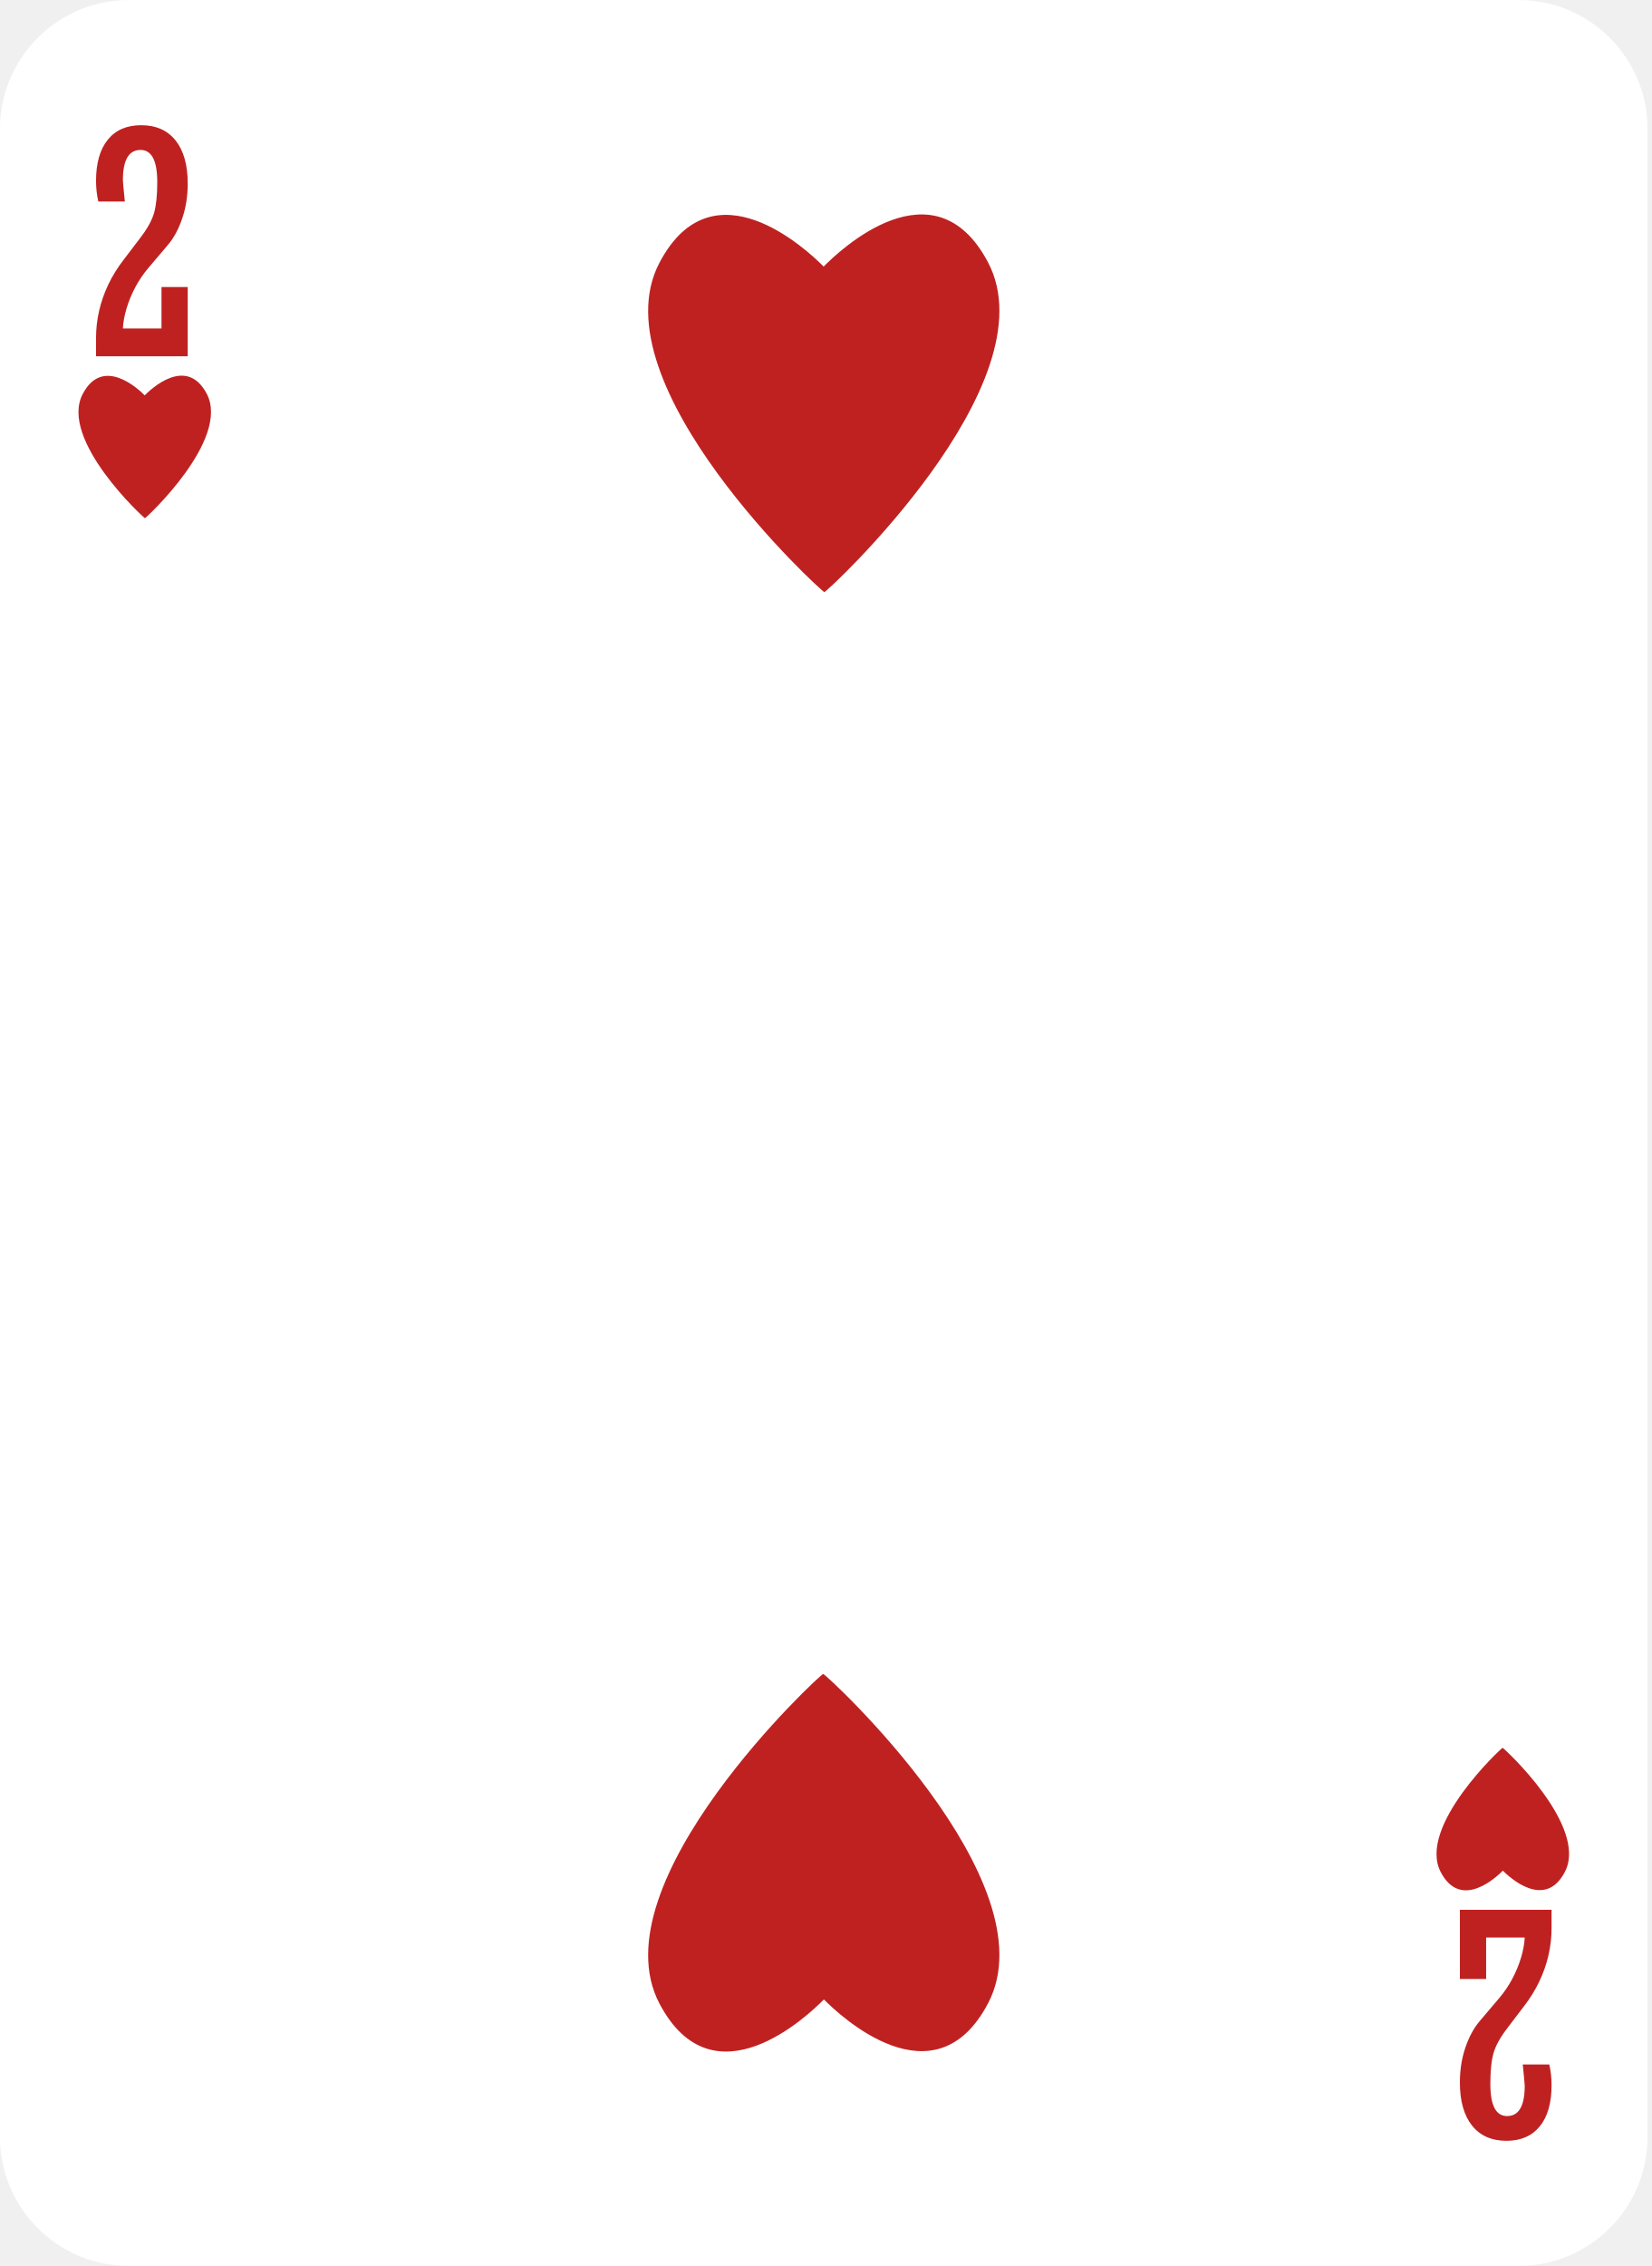
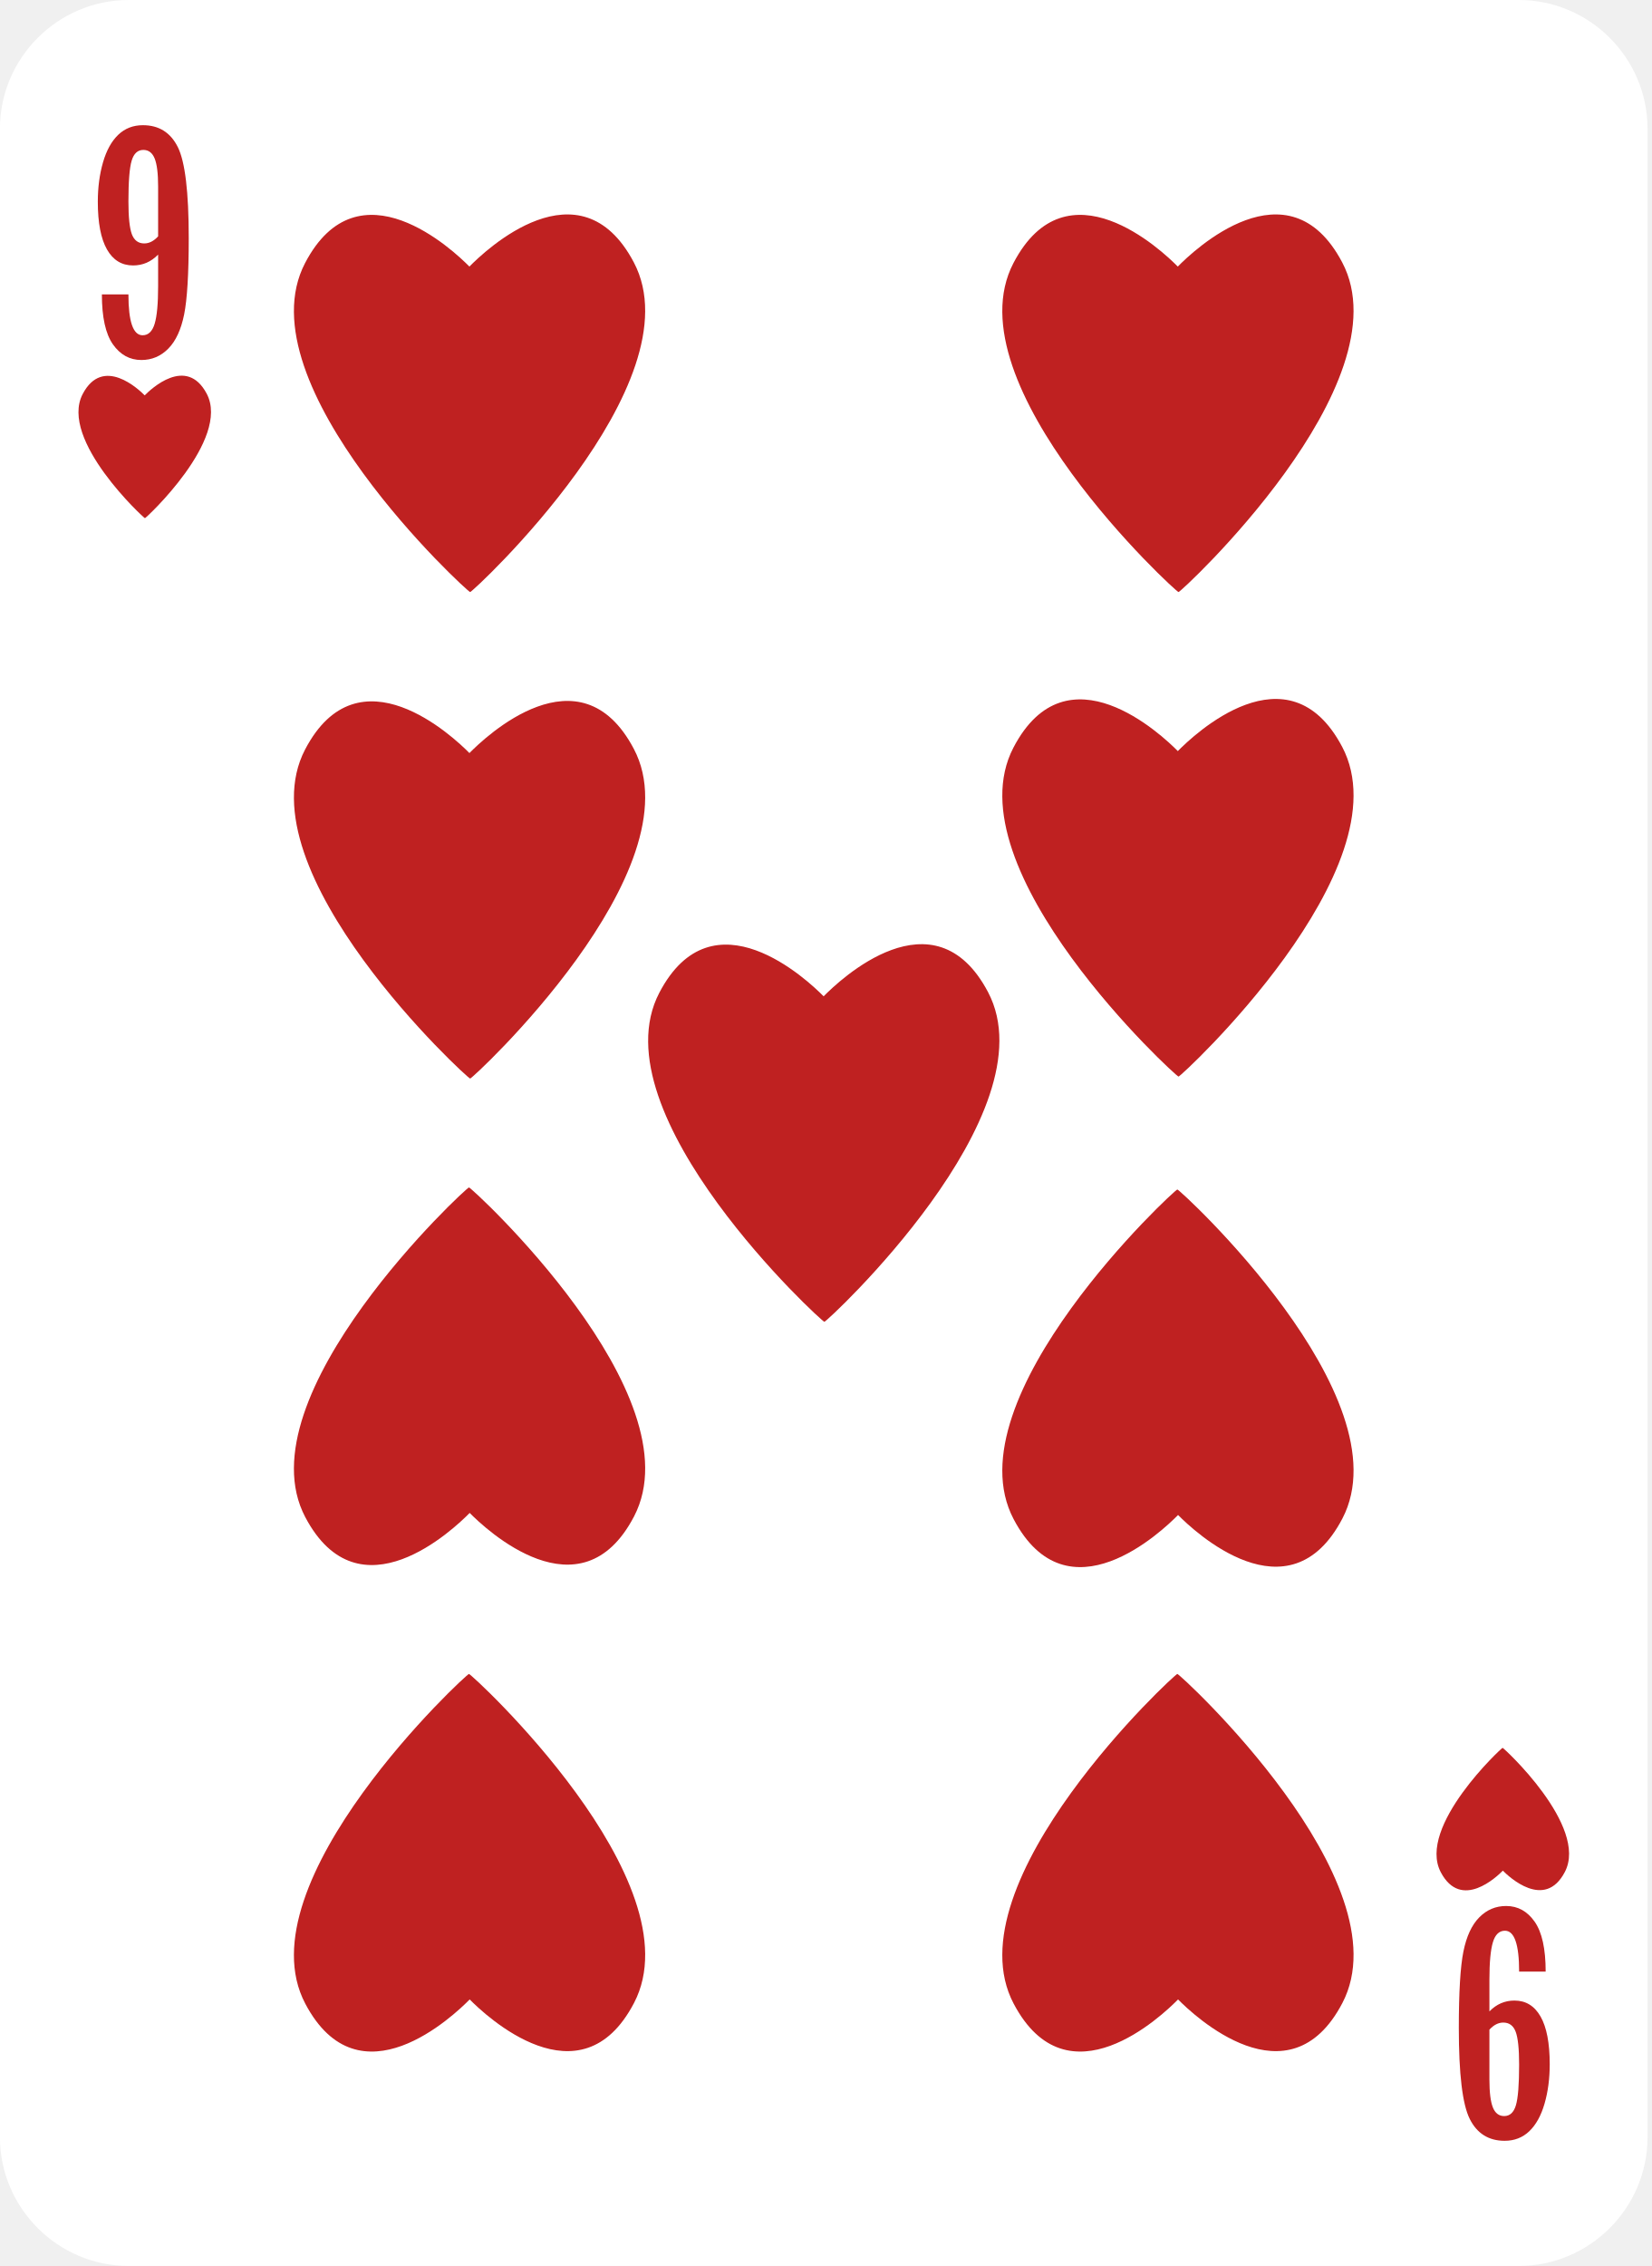
<svg xmlns="http://www.w3.org/2000/svg" width="100%" height="100%" viewBox="0 0 250 343" version="1.1" xml:space="preserve" style="fill-rule:evenodd;clip-rule:evenodd;stroke-linejoin:round;stroke-miterlimit:1.414;">
-   <g transform="matrix(1,0,0,1,-7699.07,-7254.61)">
-     <g transform="matrix(1,0,0,1,7948.51,7274.1)">
-       <path d="M0,304.013C0,314.732 -8.771,323.502 -19.489,323.502L-229.96,323.502C-240.681,323.502 -249.449,314.732 -249.449,304.013L-249.449,-0.002C-249.449,-10.719 -240.681,-19.489 -229.96,-19.489L-19.489,-19.489C-8.771,-19.489 0,-10.719 0,-0.002L0,304.013Z" style="fill:white;fill-rule:nonzero;" />
+   <g transform="matrix(1,0,0,1,-7998.41,-8077.79)">
+     <g transform="matrix(1,0,0,1,8247.85,8097.28)">
+       <path d="M0,304.013C0,314.731 -8.77,323.502 -19.488,323.502L-229.959,323.502C-240.68,323.502 -249.449,314.731 -249.449,304.013L-249.449,-0.002C-249.449,-10.719 -240.68,-19.489 -229.959,-19.489L-19.488,-19.489C-8.77,-19.489 0,-10.719 0,-0.002L0,304.013Z" style="fill:white;fill-rule:nonzero;" />
    </g>
-     <g transform="matrix(1,0,0,1,7727.49,7284.04)">
-       <path d="M0,14.016L0,24.494L-13.879,24.494L-13.879,21.731C-13.879,20.331 -13.723,18.954 -13.41,17.6C-13.099,16.245 -12.634,14.921 -12.02,13.627C-11.401,12.334 -10.629,11.086 -9.7,9.885L-7.233,6.645C-6.122,5.201 -5.407,3.914 -5.089,2.788C-4.771,1.662 -4.611,0.109 -4.611,-1.871C-4.611,-5.113 -5.456,-6.734 -7.145,-6.734C-8.926,-6.734 -9.815,-5.205 -9.815,-2.146C-9.815,-1.932 -9.717,-0.86 -9.519,1.073L-13.536,1.073C-13.765,0.053 -13.879,-0.989 -13.879,-2.054C-13.879,-4.749 -13.285,-6.826 -12.099,-8.287C-10.911,-9.748 -9.23,-10.478 -7.054,-10.478C-4.802,-10.478 -3.063,-9.709 -1.838,-8.172C-0.612,-6.634 0,-4.459 0,-1.644C0,0.244 -0.273,1.994 -0.822,3.607C-1.369,5.22 -2.077,6.543 -2.946,7.578L-5.983,11.16C-6.73,12.042 -7.381,13.004 -7.936,14.047C-8.49,15.09 -8.931,16.156 -9.257,17.245C-9.583,18.333 -9.77,19.349 -9.815,20.293L-3.972,20.293L-3.972,14.016L0,14.016Z" style="fill:rgb(191,33,33);fill-rule:nonzero;" />
+     <g transform="matrix(1,0,0,1,8022.35,8115.46)">
+       <path d="M0,-1.896L0,-9.452C0,-11.399 -0.174,-12.807 -0.523,-13.674C-0.875,-14.542 -1.445,-14.976 -2.236,-14.976C-3.088,-14.976 -3.68,-14.435 -4.004,-13.355C-4.332,-12.274 -4.496,-10.212 -4.496,-7.168C-4.496,-4.78 -4.32,-3.125 -3.973,-2.204C-3.619,-1.283 -2.996,-0.823 -2.1,-0.823C-1.354,-0.823 -0.652,-1.18 0,-1.896M-8.514,6.893L-4.496,6.893C-4.496,11.017 -3.781,13.079 -2.35,13.079C-1.482,13.079 -0.875,12.497 -0.523,11.333C-0.174,10.168 0,8.285 0,5.683L0,0.867C-1.063,1.962 -2.328,2.51 -3.789,2.51C-5.508,2.51 -6.83,1.7 -7.748,0.079C-8.668,-1.542 -9.131,-3.942 -9.131,-7.124C-9.131,-9.299 -8.867,-11.292 -8.342,-13.104C-7.818,-14.915 -7.049,-16.303 -6.037,-17.27C-5.025,-18.236 -3.781,-18.719 -2.305,-18.719C0.115,-18.719 1.877,-17.616 2.98,-15.41C4.082,-13.203 4.635,-8.615 4.635,-1.645C4.635,3.773 4.402,7.631 3.939,9.928C3.475,12.227 2.676,13.951 1.541,15.099C0.408,16.249 -0.951,16.823 -2.533,16.823C-4.299,16.823 -5.736,16.032 -6.848,14.449C-7.957,12.866 -8.514,10.347 -8.514,6.893" style="fill:rgb(191,33,33);fill-rule:nonzero;" />
    </g>
-     <g transform="matrix(1,0,0,1,7730.37,7327.28)">
-       <path d="M0,-13.071C-3.077,-18.905 -8.508,-13.727 -9.391,-12.826C-10.274,-13.724 -15.727,-18.873 -18.782,-13.024C-22.402,-6.09 -9.437,5.83 -9.356,5.764C-9.275,5.834 3.647,-6.157 0,-13.071" style="fill:rgb(191,33,33);fill-rule:nonzero;" />
+     <g transform="matrix(1,0,0,1,8029.71,8150.46)">
+       <path d="M0,-13.069C-3.078,-18.904 -8.508,-13.726 -9.393,-12.825C-10.275,-13.723 -15.727,-18.872 -18.783,-13.022C-22.402,-6.089 -9.438,5.831 -9.357,5.766C-9.275,5.835 3.646,-6.155 0,-13.069" style="fill:rgb(191,33,33);fill-rule:nonzero;" />
    </g>
-     <g transform="matrix(1,0,0,1,7920.1,7568.18)">
-       <path d="M0,-14.014L0,-24.493L13.879,-24.493L13.879,-21.73C13.879,-20.33 13.723,-18.953 13.41,-17.598C13.099,-16.244 12.634,-14.92 12.019,-13.626C11.401,-12.333 10.629,-11.085 9.7,-9.883L7.233,-6.644C6.121,-5.2 5.407,-3.912 5.089,-2.786C4.771,-1.66 4.61,-0.108 4.61,1.872C4.61,5.114 5.455,6.735 7.145,6.735C8.925,6.735 9.815,5.206 9.815,2.147C9.815,1.933 9.716,0.861 9.519,-1.072L13.536,-1.072C13.765,-0.052 13.879,0.991 13.879,2.056C13.879,4.75 13.285,6.827 12.099,8.288C10.911,9.749 9.229,10.479 7.054,10.479C4.802,10.479 3.063,9.711 1.838,8.174C0.612,6.636 0,4.461 0,1.645C0,-0.243 0.273,-1.993 0.821,-3.605C1.369,-5.218 2.077,-6.542 2.946,-7.576L5.983,-11.159C6.729,-12.041 7.381,-13.003 7.936,-14.046C8.49,-15.089 8.931,-16.155 9.257,-17.243C9.583,-18.332 9.77,-19.348 9.815,-20.292L3.972,-20.292L3.972,-14.014L0,-14.014Z" style="fill:rgb(191,33,33);fill-rule:nonzero;" />
+     <g transform="matrix(1,0,0,1,8223.91,8383.12)">
+       <path d="M0,1.895L0,9.451C0,11.399 0.176,12.806 0.525,13.674C0.875,14.541 1.447,14.975 2.238,14.975C3.09,14.975 3.68,14.434 4.006,13.354C4.334,12.273 4.498,10.211 4.498,7.168C4.498,4.779 4.322,3.124 3.973,2.204C3.621,1.282 2.998,0.822 2.1,0.822C1.355,0.822 0.654,1.179 0,1.895M8.516,-6.893L4.498,-6.893C4.498,-11.018 3.781,-13.08 2.352,-13.08C1.484,-13.08 0.875,-12.498 0.525,-11.334C0.176,-10.169 0,-8.286 0,-5.683L0,-0.867C1.064,-1.962 2.328,-2.51 3.789,-2.51C5.51,-2.51 6.83,-1.701 7.75,-0.08C8.67,1.541 9.131,3.942 9.131,7.123C9.131,9.298 8.869,11.291 8.344,13.103C7.82,14.914 7.051,16.302 6.039,17.269C5.027,18.235 3.781,18.718 2.307,18.718C-0.113,18.718 -1.875,17.615 -2.979,15.409C-4.082,13.202 -4.633,8.614 -4.633,1.644C-4.633,-3.774 -4.4,-7.632 -3.938,-9.929C-3.473,-12.228 -2.674,-13.951 -1.539,-15.1C-0.406,-16.25 0.951,-16.823 2.535,-16.823C4.301,-16.823 5.738,-16.033 6.848,-14.449C7.959,-12.867 8.516,-10.348 8.516,-6.893" style="fill:rgb(191,33,33);fill-rule:nonzero;" />
    </g>
-     <g transform="matrix(1,0,0,1,7917.21,7524.94)">
-       <path d="M0,13.069C3.077,18.904 8.51,13.726 9.394,12.825C10.277,13.723 15.729,18.872 18.782,13.021C22.402,6.087 9.437,-5.833 9.356,-5.766C9.278,-5.835 -3.647,6.155 0,13.069" style="fill:rgb(191,33,33);fill-rule:nonzero;" />
+     <g transform="matrix(1,0,0,1,8216.55,8348.12)">
+       <path d="M0,13.071C3.078,18.905 8.512,13.727 9.395,12.827C10.279,13.724 15.73,18.873 18.783,13.022C22.404,6.089 9.438,-5.831 9.357,-5.764C9.279,-5.834 -3.646,6.157 0,13.071" style="fill:rgb(191,33,33);fill-rule:nonzero;" />
    </g>
-     <g transform="matrix(1,0,0,1,7848.66,7328.95)">
-       <path d="M0,-34.628C-8.158,-50.093 -22.548,-36.375 -24.89,-33.989C-27.229,-36.368 -41.68,-50.018 -49.773,-34.519C-59.358,-16.146 -24.991,15.456 -24.779,15.278C-24.57,15.465 9.671,-16.302 0,-34.628" style="fill:rgb(191,33,33);fill-rule:nonzero;" />
+     <g transform="matrix(1,0,0,1,8094.37,8152.13)">
+       <path d="M0,-34.629C-8.158,-50.094 -22.549,-36.376 -24.891,-33.989C-27.229,-36.369 -41.68,-50.019 -49.773,-34.519C-59.359,-16.146 -24.992,15.455 -24.779,15.278C-24.57,15.465 9.67,-16.303 0,-34.629" style="fill:rgb(191,33,33);fill-rule:nonzero;" />
    </g>
-     <g transform="matrix(1,0,0,1,7798.92,7523.27)">
-       <path d="M0,34.63C8.158,50.094 22.548,36.376 24.89,33.989C27.229,36.37 41.68,50.02 49.773,34.52C59.358,16.146 24.992,-15.454 24.782,-15.278C24.57,-15.464 -9.671,16.304 0,34.63" style="fill:rgb(191,33,33);fill-rule:nonzero;" />
+     <g transform="matrix(1,0,0,1,8044.63,8272.81)">
+       <path d="M0,34.63C8.16,50.094 22.549,36.376 24.891,33.989C27.23,36.37 41.684,50.02 49.775,34.52C59.359,16.146 24.996,-15.454 24.783,-15.278C24.57,-15.464 -9.67,16.304 0,34.63" style="fill:rgb(191,33,33);fill-rule:nonzero;" />
+     </g>
+     <g transform="matrix(1,0,0,1,8044.63,8346.45)">
+       <path d="M0,34.631C8.16,50.094 22.549,36.376 24.891,33.99C27.23,36.371 41.68,50.02 49.775,34.521C59.359,16.146 24.992,-15.454 24.783,-15.277C24.57,-15.463 -9.67,16.305 0,34.631" style="fill:rgb(191,33,33);fill-rule:nonzero;" />
+     </g>
+     <g transform="matrix(1,0,0,1,8094.37,8225.77)">
+       <path d="M0,-34.63C-8.156,-50.094 -22.545,-36.376 -24.887,-33.99C-27.229,-36.37 -41.68,-50.019 -49.773,-34.52C-59.355,-16.147 -24.992,15.455 -24.779,15.277C-24.57,15.464 9.674,-16.304 0,-34.63" style="fill:rgb(191,33,33);fill-rule:nonzero;" />
+     </g>
+     <g transform="matrix(1,0,0,1,8201.62,8152.13)">
+       <path d="M0,-34.629C-8.158,-50.094 -22.549,-36.376 -24.891,-33.989C-27.229,-36.369 -41.68,-50.019 -49.773,-34.519C-59.359,-16.146 -24.992,15.455 -24.779,15.278C-24.57,15.465 9.67,-16.303 0,-34.629" style="fill:rgb(191,33,33);fill-rule:nonzero;" />
+     </g>
+     <g transform="matrix(1,0,0,1,8151.88,8273.12)">
+       <path d="M0,34.631C8.16,50.094 22.549,36.376 24.891,33.99C27.23,36.371 41.684,50.021 49.775,34.521C59.359,16.146 24.996,-15.453 24.783,-15.277C24.57,-15.463 -9.67,16.305 0,34.631" style="fill:rgb(191,33,33);fill-rule:nonzero;" />
+     </g>
+     <g transform="matrix(1,0,0,1,8151.88,8346.45)">
+       <path d="M0,34.631C8.16,50.094 22.549,36.376 24.891,33.99C27.23,36.371 41.68,50.02 49.775,34.521C59.359,16.146 24.992,-15.454 24.783,-15.277C24.57,-15.463 -9.67,16.305 0,34.631" style="fill:rgb(191,33,33);fill-rule:nonzero;" />
+     </g>
+     <g transform="matrix(1,0,0,1,8201.62,8225.47)">
+       <path d="M0,-34.629C-8.156,-50.094 -22.545,-36.376 -24.887,-33.989C-27.229,-36.369 -41.68,-50.019 -49.773,-34.519C-59.355,-16.146 -24.992,15.455 -24.779,15.278C-24.57,15.465 9.674,-16.303 0,-34.629" style="fill:rgb(191,33,33);fill-rule:nonzero;" />
+     </g>
+     <g transform="matrix(1,0,0,1,8148,8262.59)">
+       <path d="M0,-34.629C-8.158,-50.094 -22.549,-36.376 -24.891,-33.989C-27.229,-36.369 -41.68,-50.019 -49.773,-34.519C-59.359,-16.146 -24.992,15.455 -24.779,15.278C-24.57,15.465 9.67,-16.303 0,-34.629" style="fill:rgb(191,33,33);fill-rule:nonzero;" />
    </g>
  </g>
</svg>
